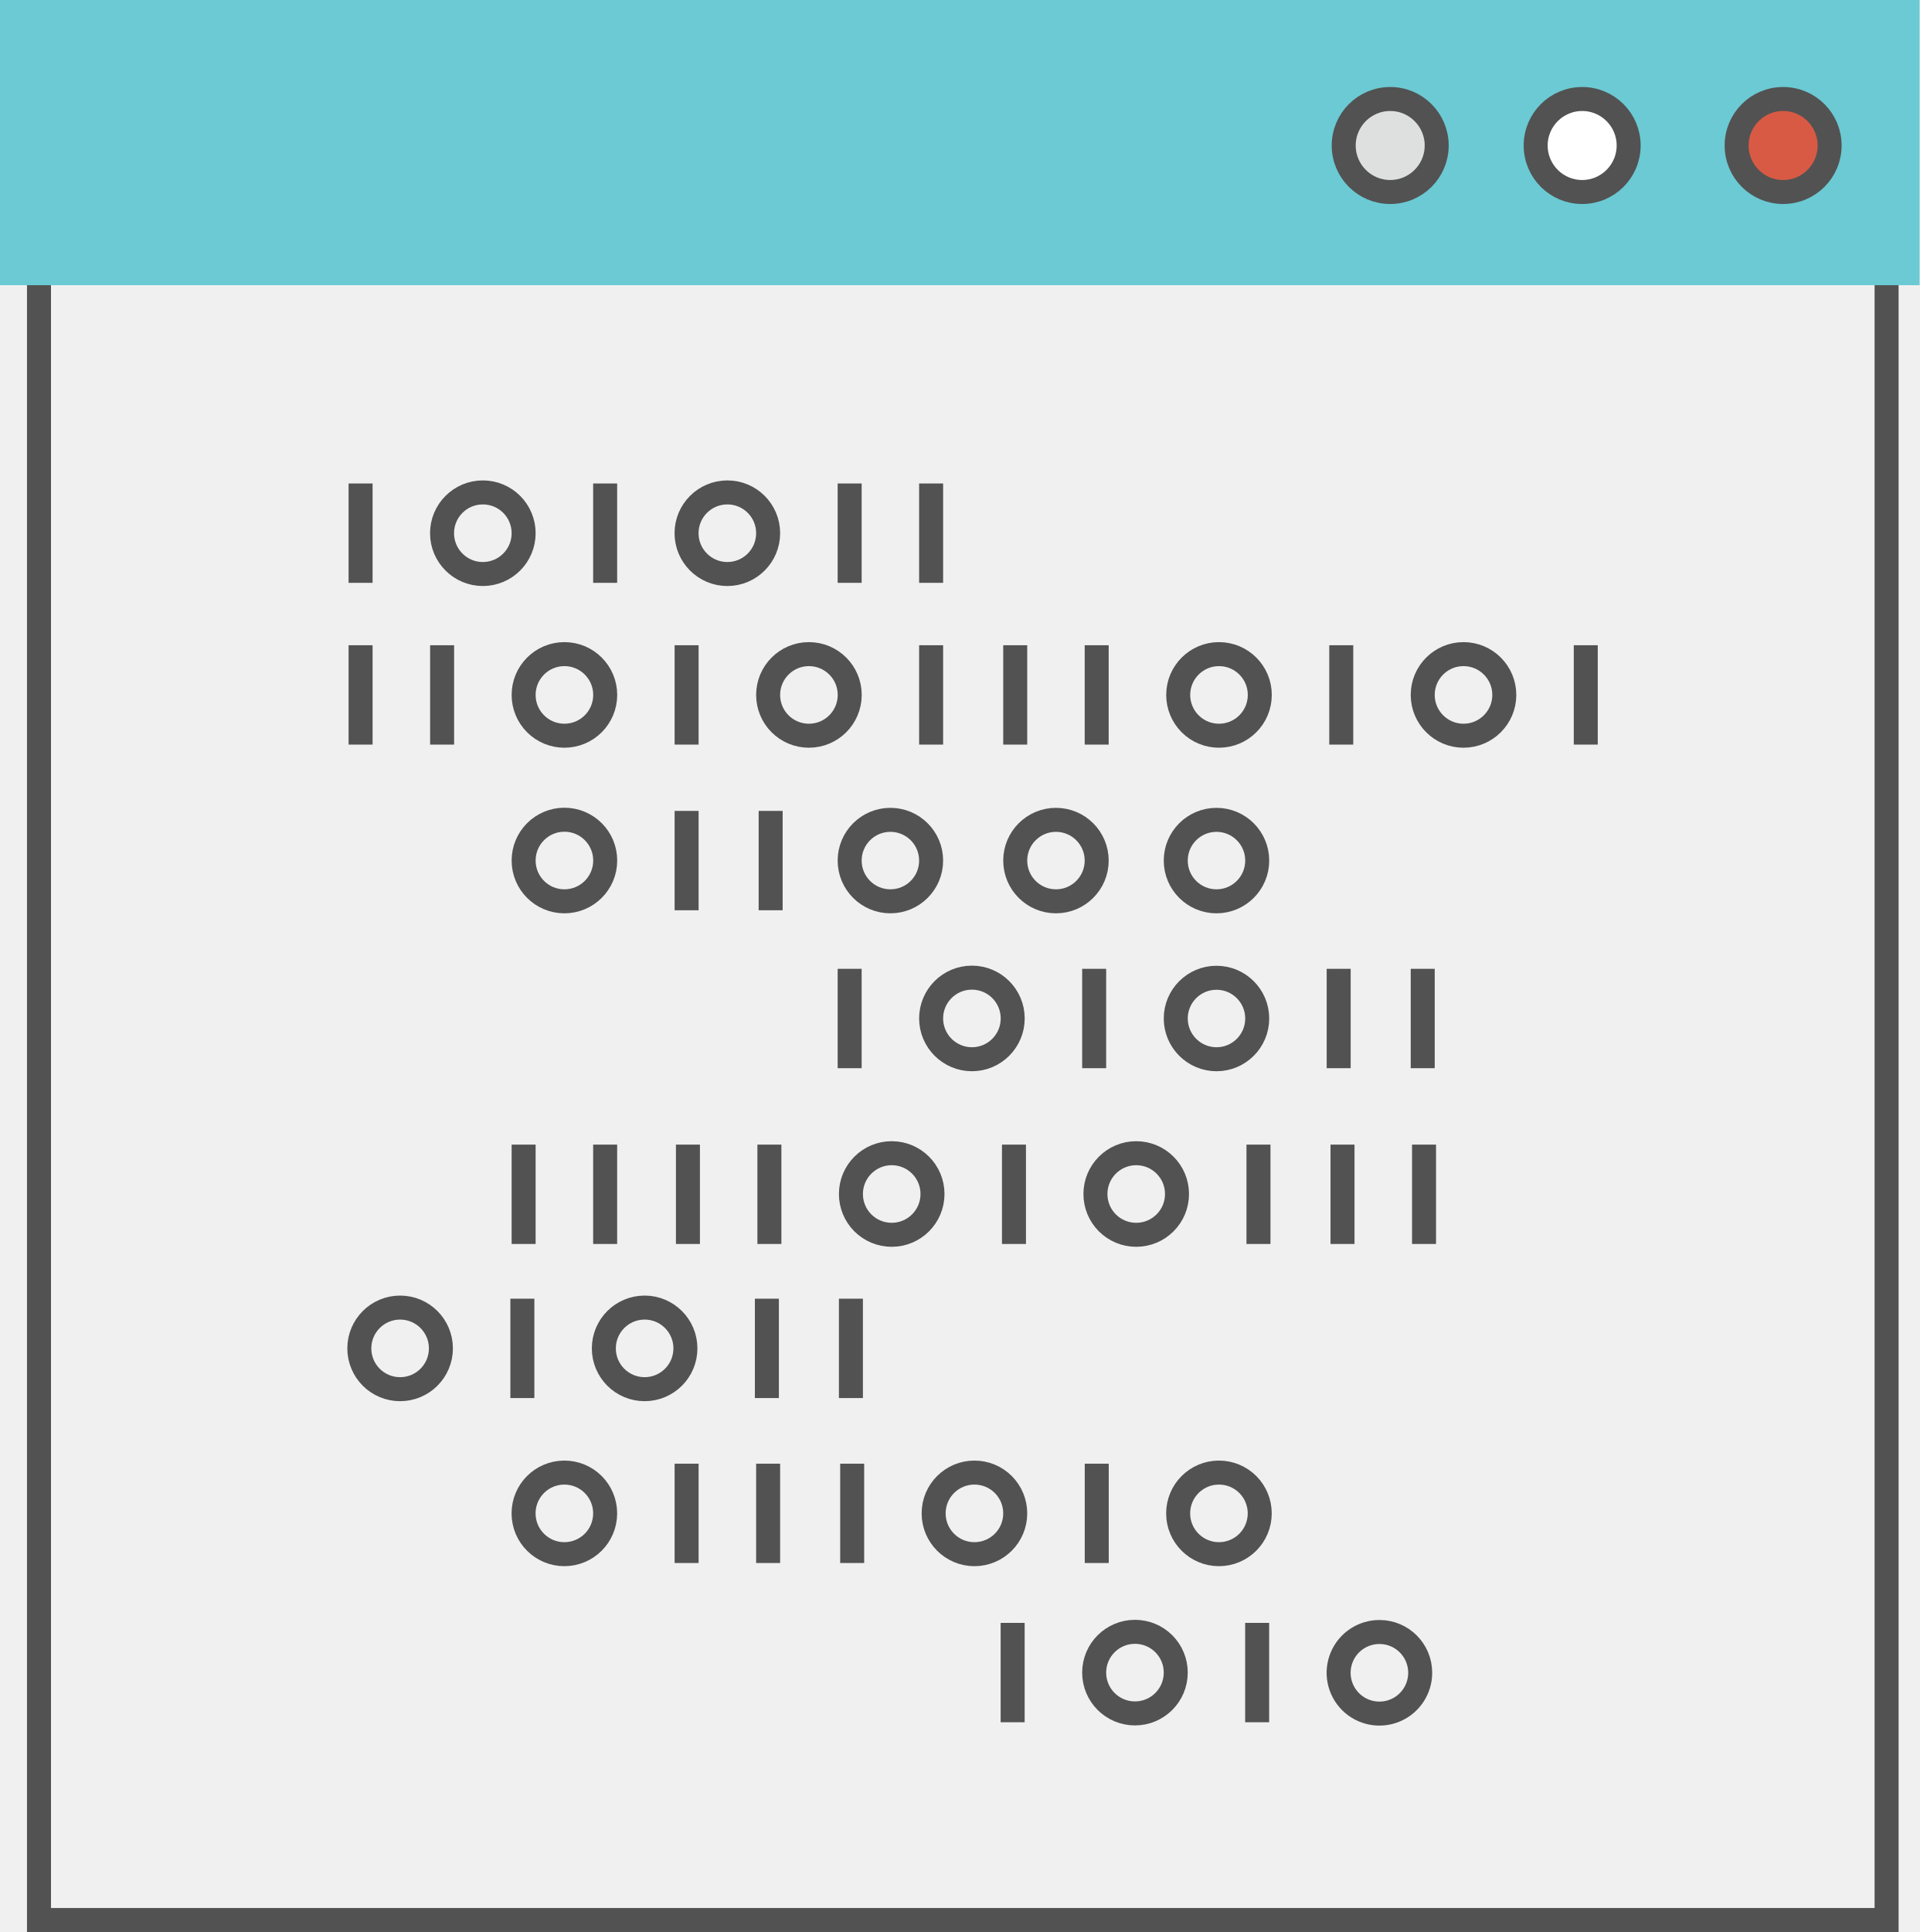
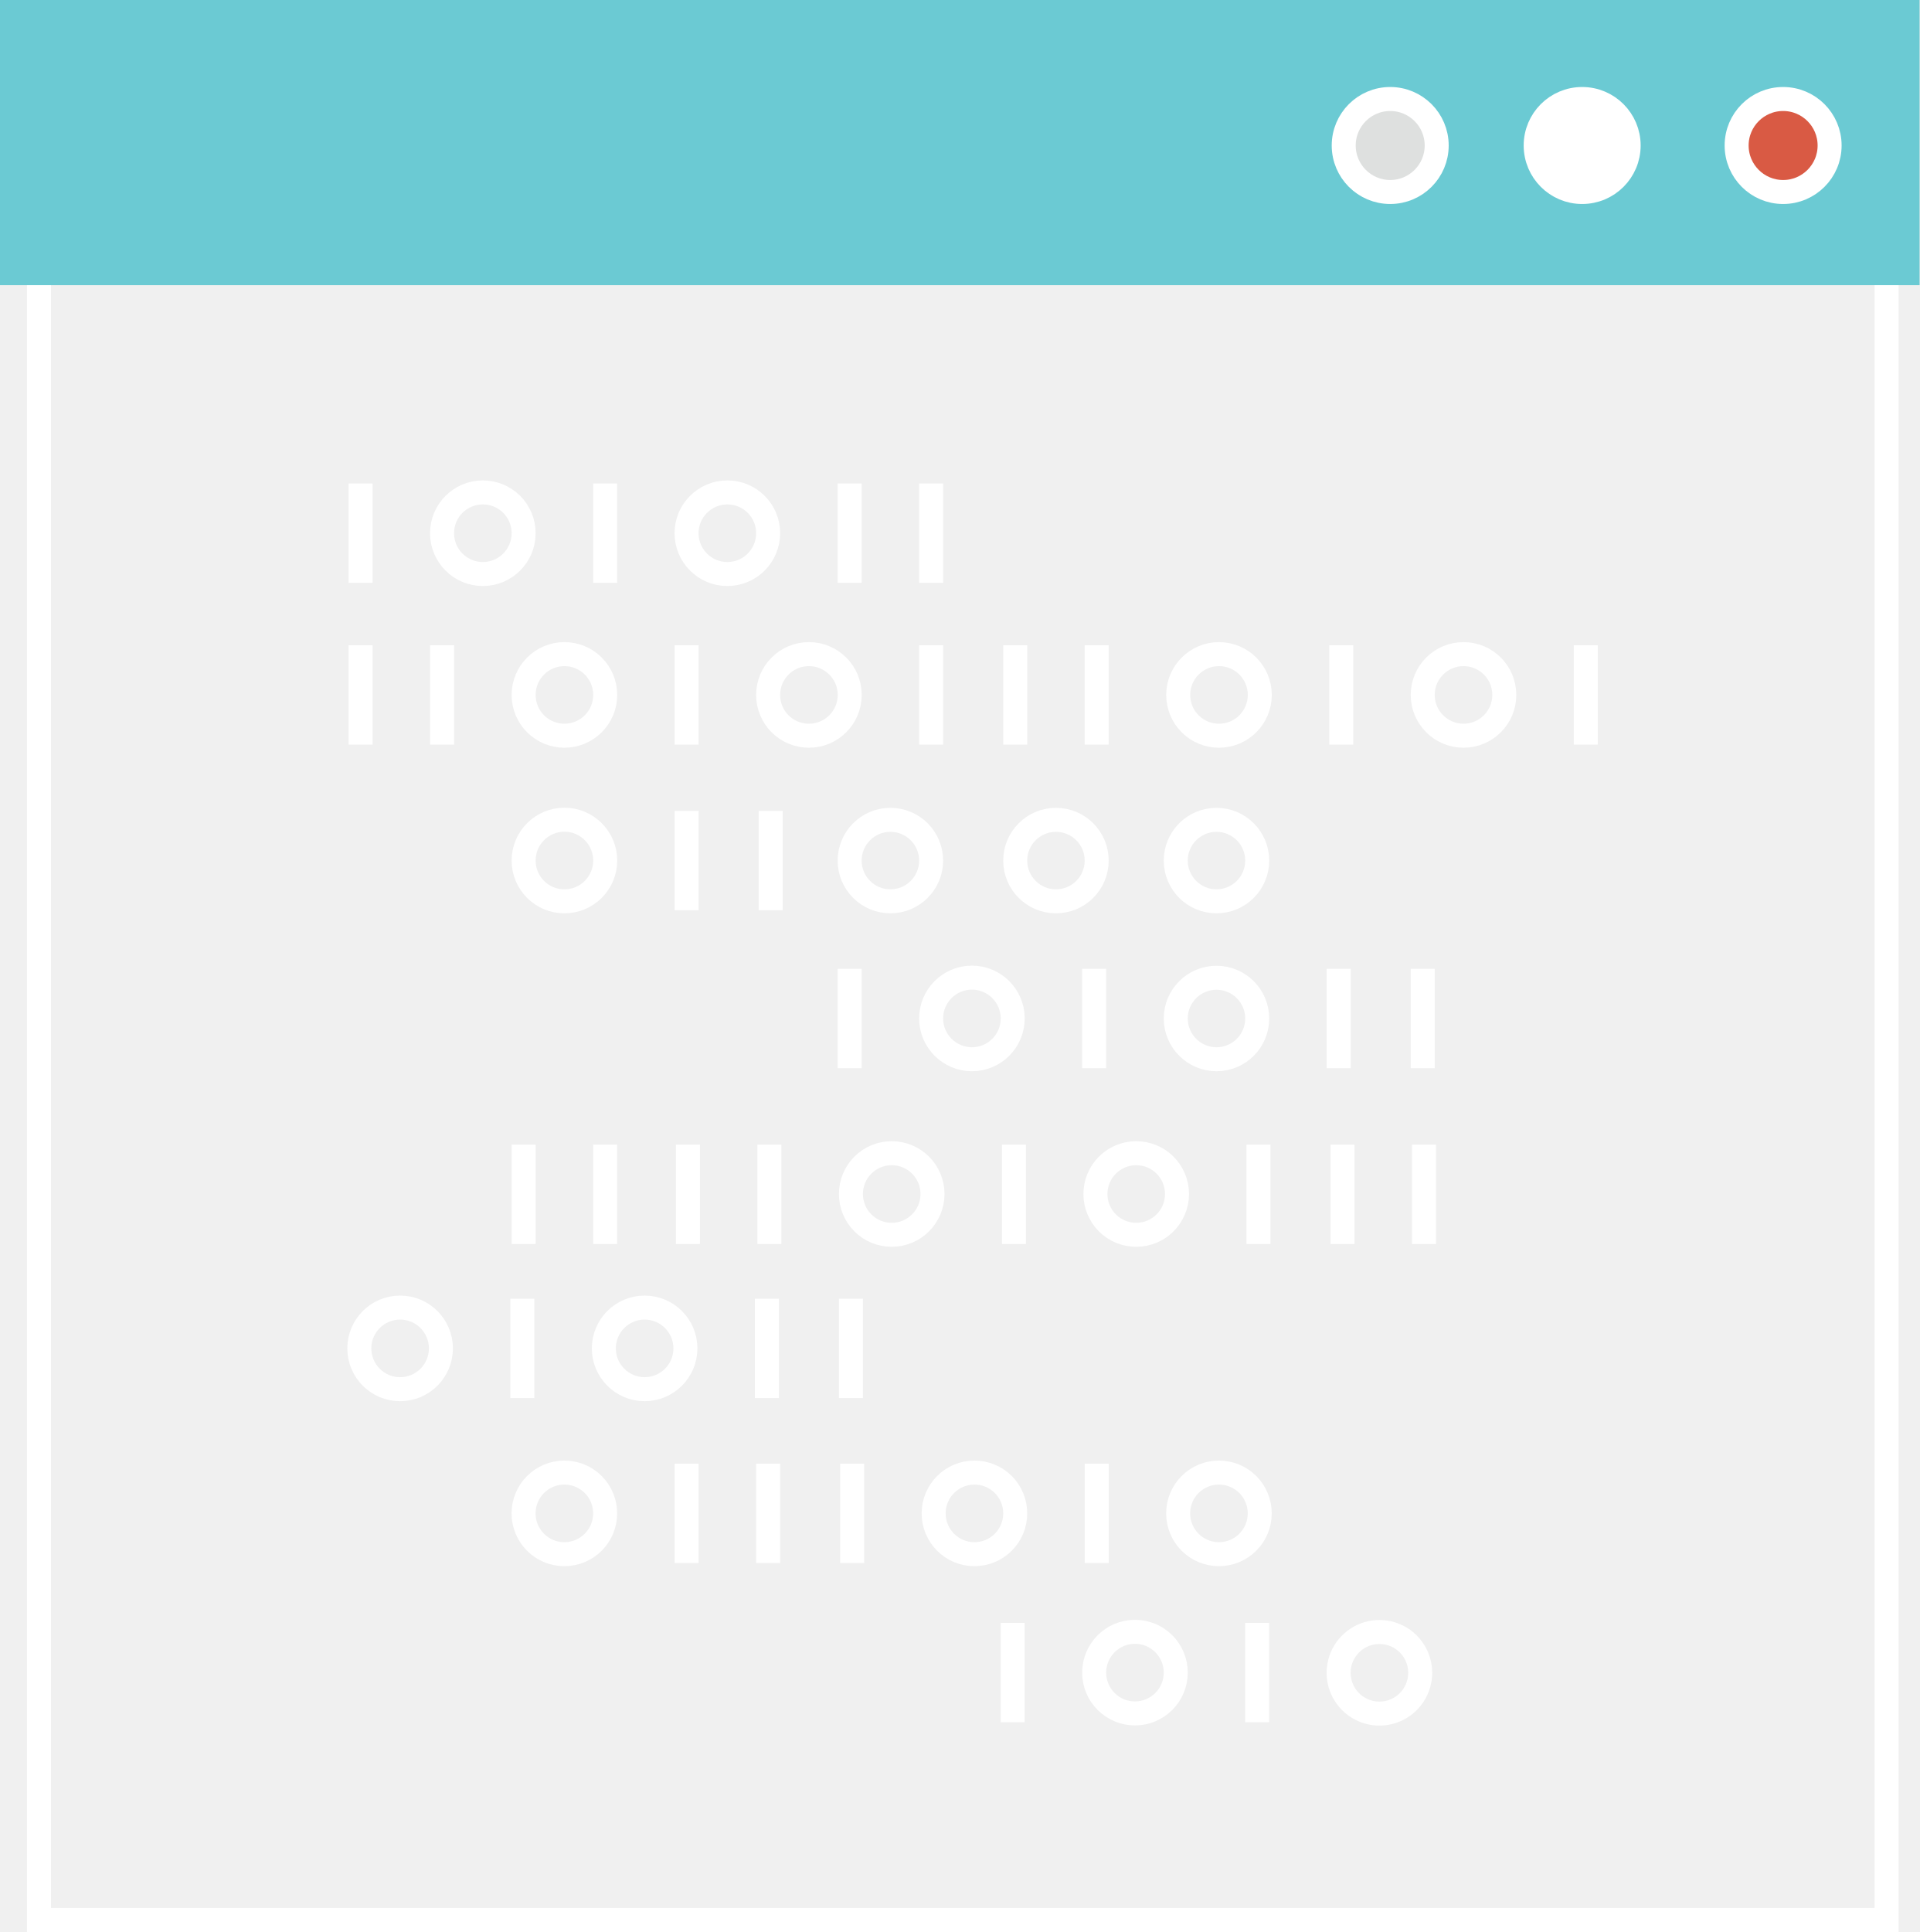
<svg xmlns="http://www.w3.org/2000/svg" viewBox="0 0 320 322">
  <defs>
-     <style>.cls-1{fill:#6bcad3;}.cls-2{fill:none;stroke:#525252;stroke-miterlimit:10;stroke-width:4px;}.cls-3{fill:#d95a44;}.cls-4{fill:#fff;}.cls-5{fill:#dee0df;}</style>
+     <style>.cls-1{fill:#6bcad3;}.cls-2{fill:none;stroke:#fff;stroke-miterlimit:10;stroke-width:4px;}.cls-3{fill:#d95a44;}.cls-4{fill:#fff;}.cls-5{fill:#dee0df;}</style>
  </defs>
  <g id="Layer_2" data-name="Layer 2">
    <g id="code">
      <rect class="cls-1" width="320" height="47.53" />
      <polyline class="cls-2" points="314.5 47.53 314.5 320 6.5 320 6.5 47.53" />
      <circle class="cls-3" cx="297.25" cy="24.25" r="7.75" />
      <circle class="cls-2" cx="297.25" cy="24.25" r="7.75" />
      <circle class="cls-4" cx="263.75" cy="24.25" r="7.75" />
      <circle class="cls-2" cx="263.75" cy="24.25" r="7.75" />
      <circle class="cls-5" cx="231.75" cy="24.25" r="7.75" />
      <circle class="cls-2" cx="231.75" cy="24.25" r="7.75" />
      <line class="cls-2" x1="60.11" y1="80.58" x2="60.11" y2="97.14" />
      <path class="cls-2" d="M87.29,88.86a6.8,6.8,0,1,1-6.8-6.79A6.79,6.79,0,0,1,87.29,88.86Z" />
      <line class="cls-2" x1="100.88" y1="80.58" x2="100.88" y2="97.14" />
      <line class="cls-2" x1="141.64" y1="80.58" x2="141.64" y2="97.14" />
      <line class="cls-2" x1="155.22" y1="80.58" x2="155.22" y2="97.14" />
      <path class="cls-2" d="M128.05,88.86a6.8,6.8,0,1,1-6.79-6.79A6.79,6.79,0,0,1,128.05,88.86Z" />
      <line class="cls-2" x1="155.22" y1="124.1" x2="155.22" y2="107.54" />
      <path class="cls-2" d="M128.05,115.82a6.8,6.8,0,1,1,6.79,6.8A6.79,6.79,0,0,1,128.05,115.82Z" />
      <line class="cls-2" x1="114.46" y1="124.1" x2="114.46" y2="107.54" />
      <line class="cls-2" x1="73.7" y1="124.1" x2="73.7" y2="107.54" />
      <line class="cls-2" x1="60.11" y1="124.1" x2="60.11" y2="107.54" />
      <path class="cls-2" d="M87.29,115.82a6.8,6.8,0,1,1,6.79,6.8A6.79,6.79,0,0,1,87.29,115.82Z" />
      <line class="cls-2" x1="264.35" y1="124.1" x2="264.35" y2="107.54" />
      <path class="cls-2" d="M237.17,115.82a6.8,6.8,0,1,1,6.8,6.8A6.8,6.8,0,0,1,237.17,115.82Z" />
      <line class="cls-2" x1="223.59" y1="124.1" x2="223.59" y2="107.54" />
      <line class="cls-2" x1="182.82" y1="124.1" x2="182.82" y2="107.54" />
      <line class="cls-2" x1="169.24" y1="124.1" x2="169.24" y2="107.54" />
      <line class="cls-2" x1="209.79" y1="207.33" x2="209.79" y2="190.77" />
      <path class="cls-2" d="M182.61,199a6.8,6.8,0,1,1,6.8,6.8A6.79,6.79,0,0,1,182.61,199Z" />
      <line class="cls-2" x1="169.03" y1="207.33" x2="169.03" y2="190.77" />
      <line class="cls-2" x1="128.26" y1="207.33" x2="128.26" y2="190.77" />
      <line class="cls-2" x1="114.68" y1="207.33" x2="114.68" y2="190.77" />
      <line class="cls-2" x1="100.88" y1="207.33" x2="100.88" y2="190.77" />
      <line class="cls-2" x1="87.29" y1="207.33" x2="87.29" y2="190.77" />
      <path class="cls-2" d="M141.85,199a6.8,6.8,0,1,1,6.79,6.8A6.79,6.79,0,0,1,141.85,199Z" />
      <line class="cls-2" x1="237.39" y1="207.33" x2="237.39" y2="190.77" />
      <line class="cls-2" x1="223.8" y1="207.33" x2="223.8" y2="190.77" />
      <line class="cls-2" x1="223.16" y1="178.03" x2="223.16" y2="161.47" />
      <path class="cls-2" d="M196,169.75a6.79,6.79,0,1,1,6.79,6.79A6.8,6.8,0,0,1,196,169.75Z" />
      <line class="cls-2" x1="182.4" y1="178.03" x2="182.4" y2="161.47" />
      <line class="cls-2" x1="141.64" y1="178.03" x2="141.64" y2="161.47" />
      <path class="cls-2" d="M155.22,169.75a6.8,6.8,0,1,1,6.8,6.79A6.81,6.81,0,0,1,155.22,169.75Z" />
      <line class="cls-2" x1="237.17" y1="178.03" x2="237.17" y2="161.47" />
      <line class="cls-2" x1="127.84" y1="233.01" x2="127.84" y2="216.45" />
      <path class="cls-2" d="M100.66,224.73a6.8,6.8,0,1,1,6.8,6.8A6.8,6.8,0,0,1,100.66,224.73Z" />
      <line class="cls-2" x1="87.08" y1="233.01" x2="87.08" y2="216.45" />
      <path class="cls-2" d="M59.9,224.73a6.8,6.8,0,1,1,6.8,6.8A6.79,6.79,0,0,1,59.9,224.73Z" />
      <line class="cls-2" x1="141.85" y1="233.01" x2="141.85" y2="216.45" />
      <line class="cls-2" x1="114.46" y1="151.71" x2="114.46" y2="135.15" />
      <path class="cls-2" d="M87.29,143.43a6.8,6.8,0,1,1,6.79,6.79A6.79,6.79,0,0,1,87.29,143.43Z" />
      <path class="cls-2" d="M141.64,143.43a6.79,6.79,0,1,1,6.79,6.79A6.79,6.79,0,0,1,141.64,143.43Z" />
      <path class="cls-2" d="M169.24,143.43a6.79,6.79,0,1,1,6.79,6.79A6.79,6.79,0,0,1,169.24,143.43Z" />
      <path class="cls-2" d="M196,143.43a6.79,6.79,0,1,1,6.79,6.79A6.79,6.79,0,0,1,196,143.43Z" />
      <line class="cls-2" x1="128.47" y1="151.71" x2="128.47" y2="135.15" />
      <path class="cls-2" d="M196.41,115.82a6.8,6.8,0,1,1,6.8,6.8A6.79,6.79,0,0,1,196.41,115.82Z" />
      <line class="cls-2" x1="142.06" y1="243.95" x2="142.06" y2="260.5" />
      <path class="cls-2" d="M169.24,252.23a6.8,6.8,0,1,1-6.79-6.8A6.79,6.79,0,0,1,169.24,252.23Z" />
      <line class="cls-2" x1="182.83" y1="243.95" x2="182.83" y2="260.5" />
      <path class="cls-2" d="M210,252.23a6.8,6.8,0,1,1-6.79-6.8A6.79,6.79,0,0,1,210,252.23Z" />
      <line class="cls-2" x1="168.81" y1="270.48" x2="168.81" y2="287.04" />
      <path class="cls-2" d="M196,278.76a6.8,6.8,0,1,1-6.8-6.79A6.79,6.79,0,0,1,196,278.76Z" />
      <line class="cls-2" x1="209.57" y1="270.48" x2="209.57" y2="287.04" />
      <path class="cls-2" d="M236.75,278.76A6.8,6.8,0,1,1,230,272,6.79,6.79,0,0,1,236.75,278.76Z" />
      <line class="cls-2" x1="114.46" y1="243.95" x2="114.46" y2="260.5" />
      <line class="cls-2" x1="128.05" y1="243.95" x2="128.05" y2="260.5" />
      <path class="cls-2" d="M100.88,252.23a6.8,6.8,0,1,1-6.8-6.8A6.79,6.79,0,0,1,100.88,252.23Z" />
    </g>
  </g>
</svg>
